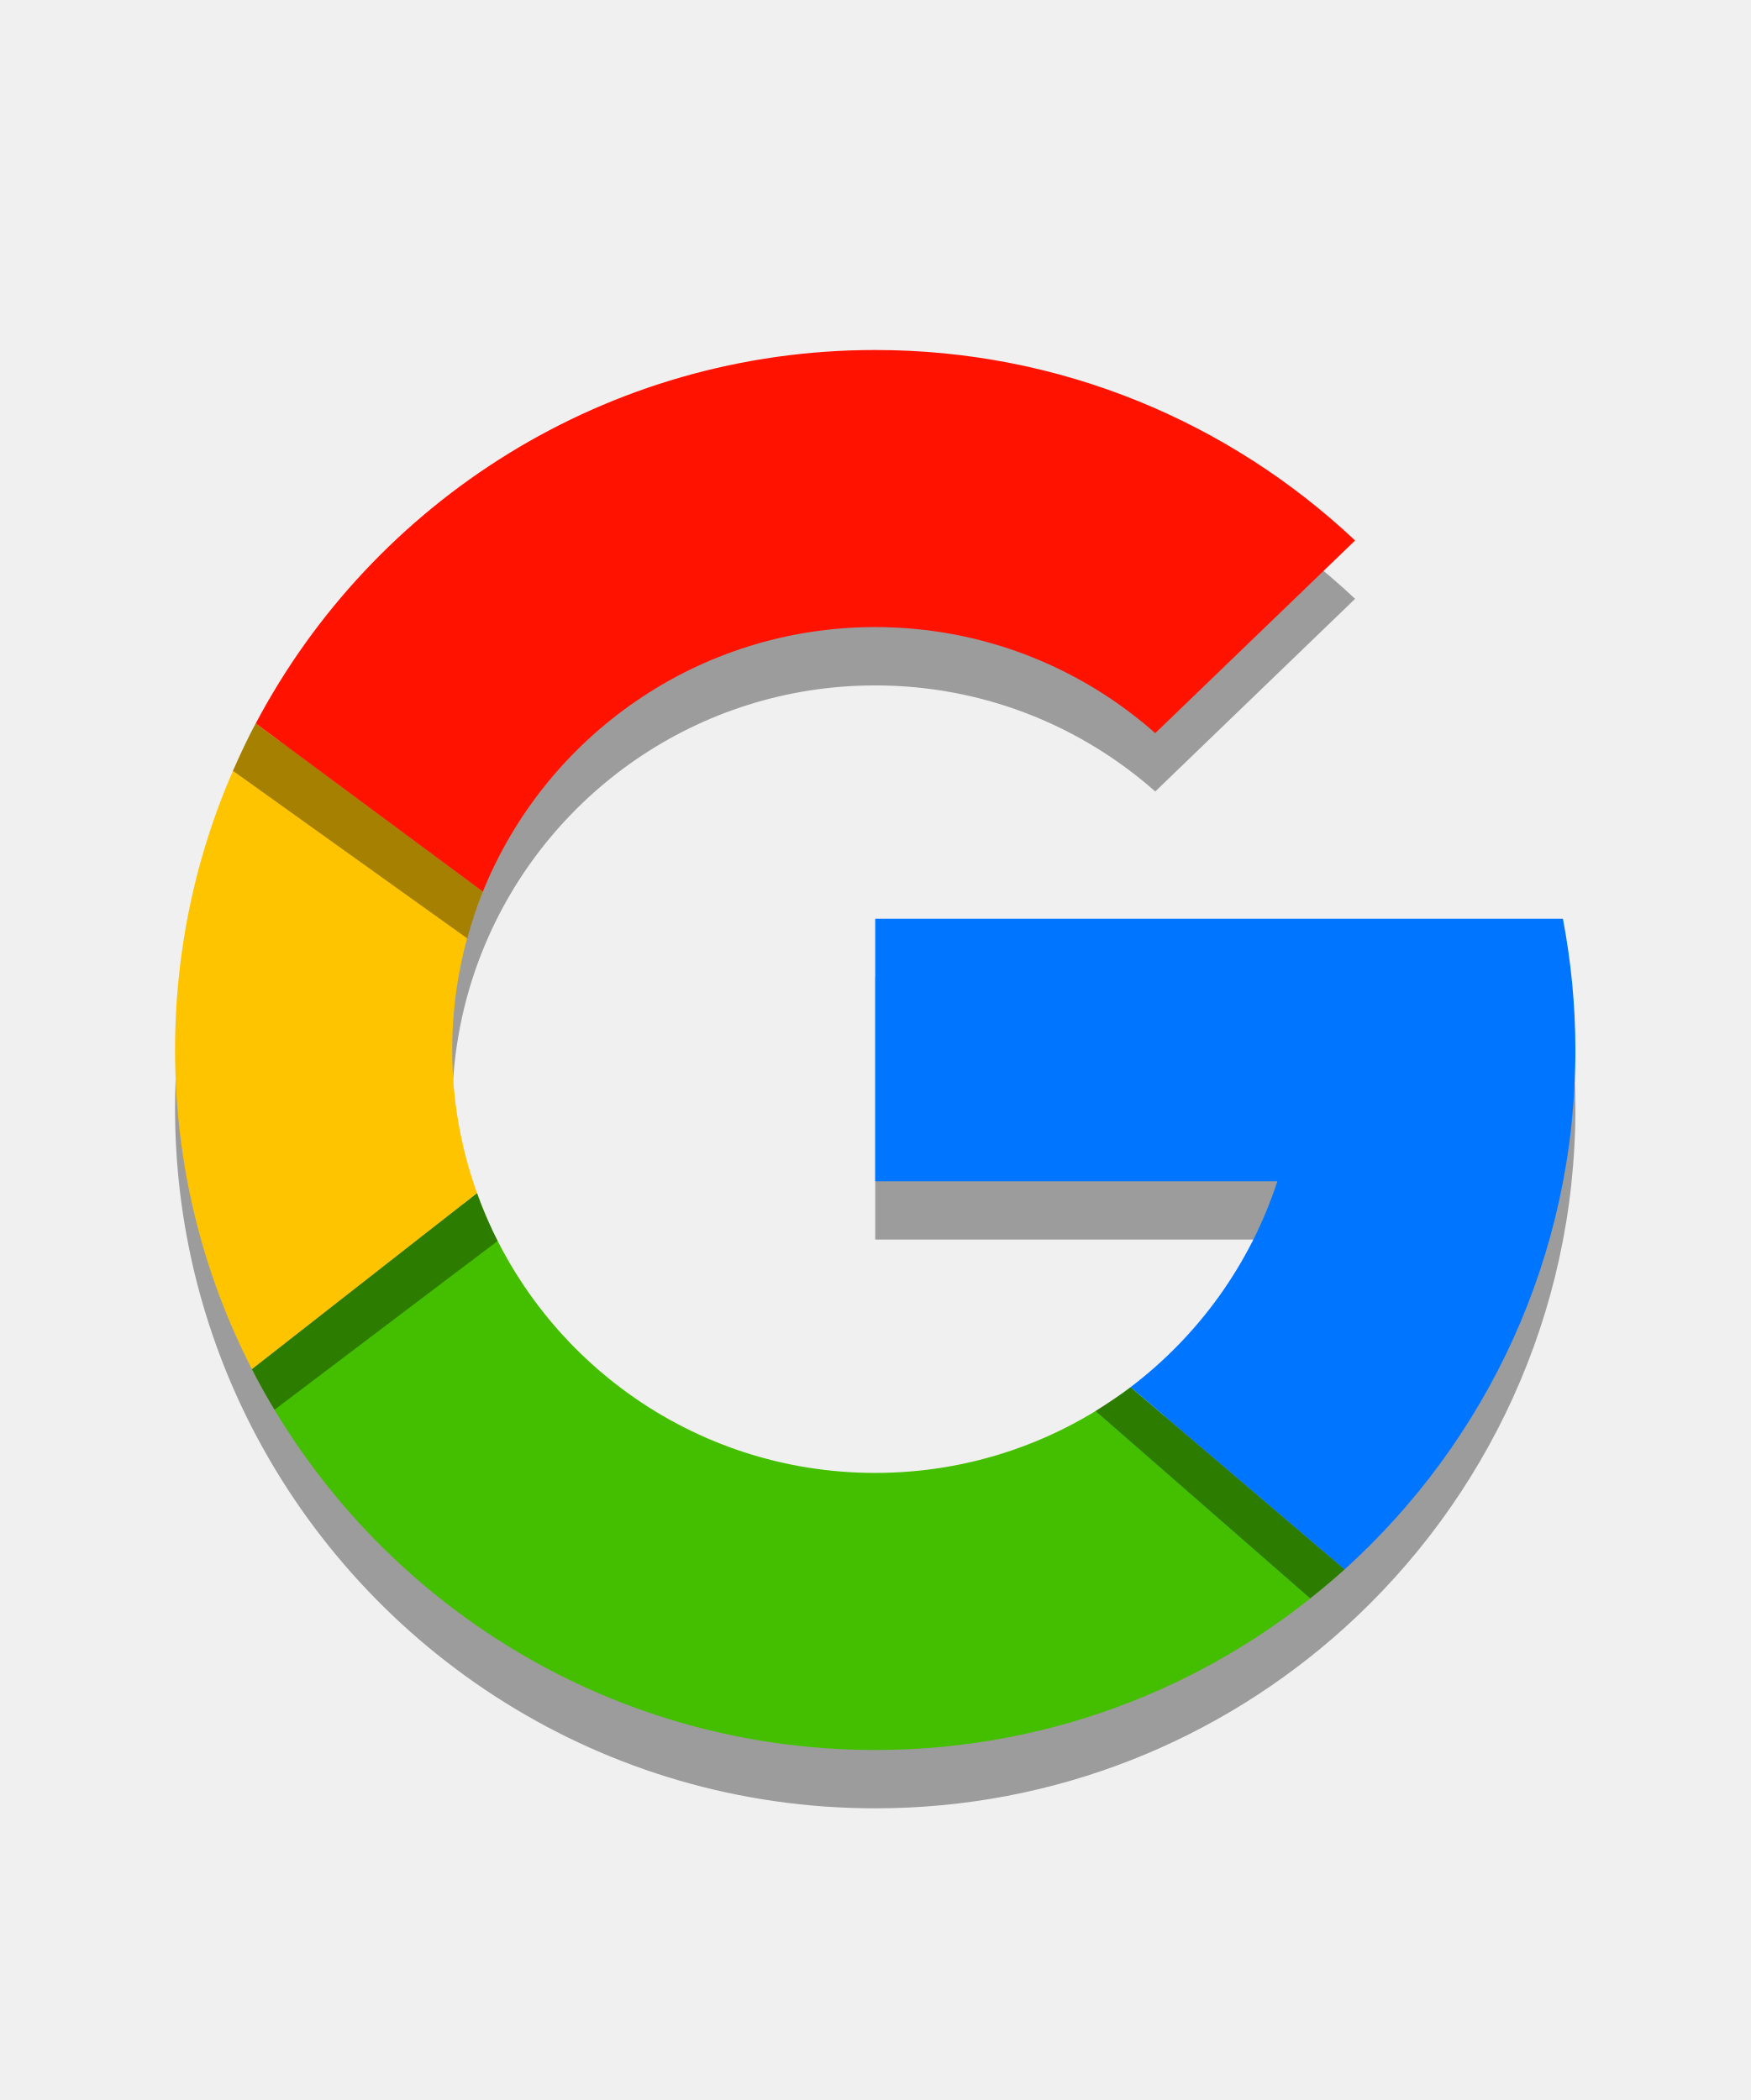
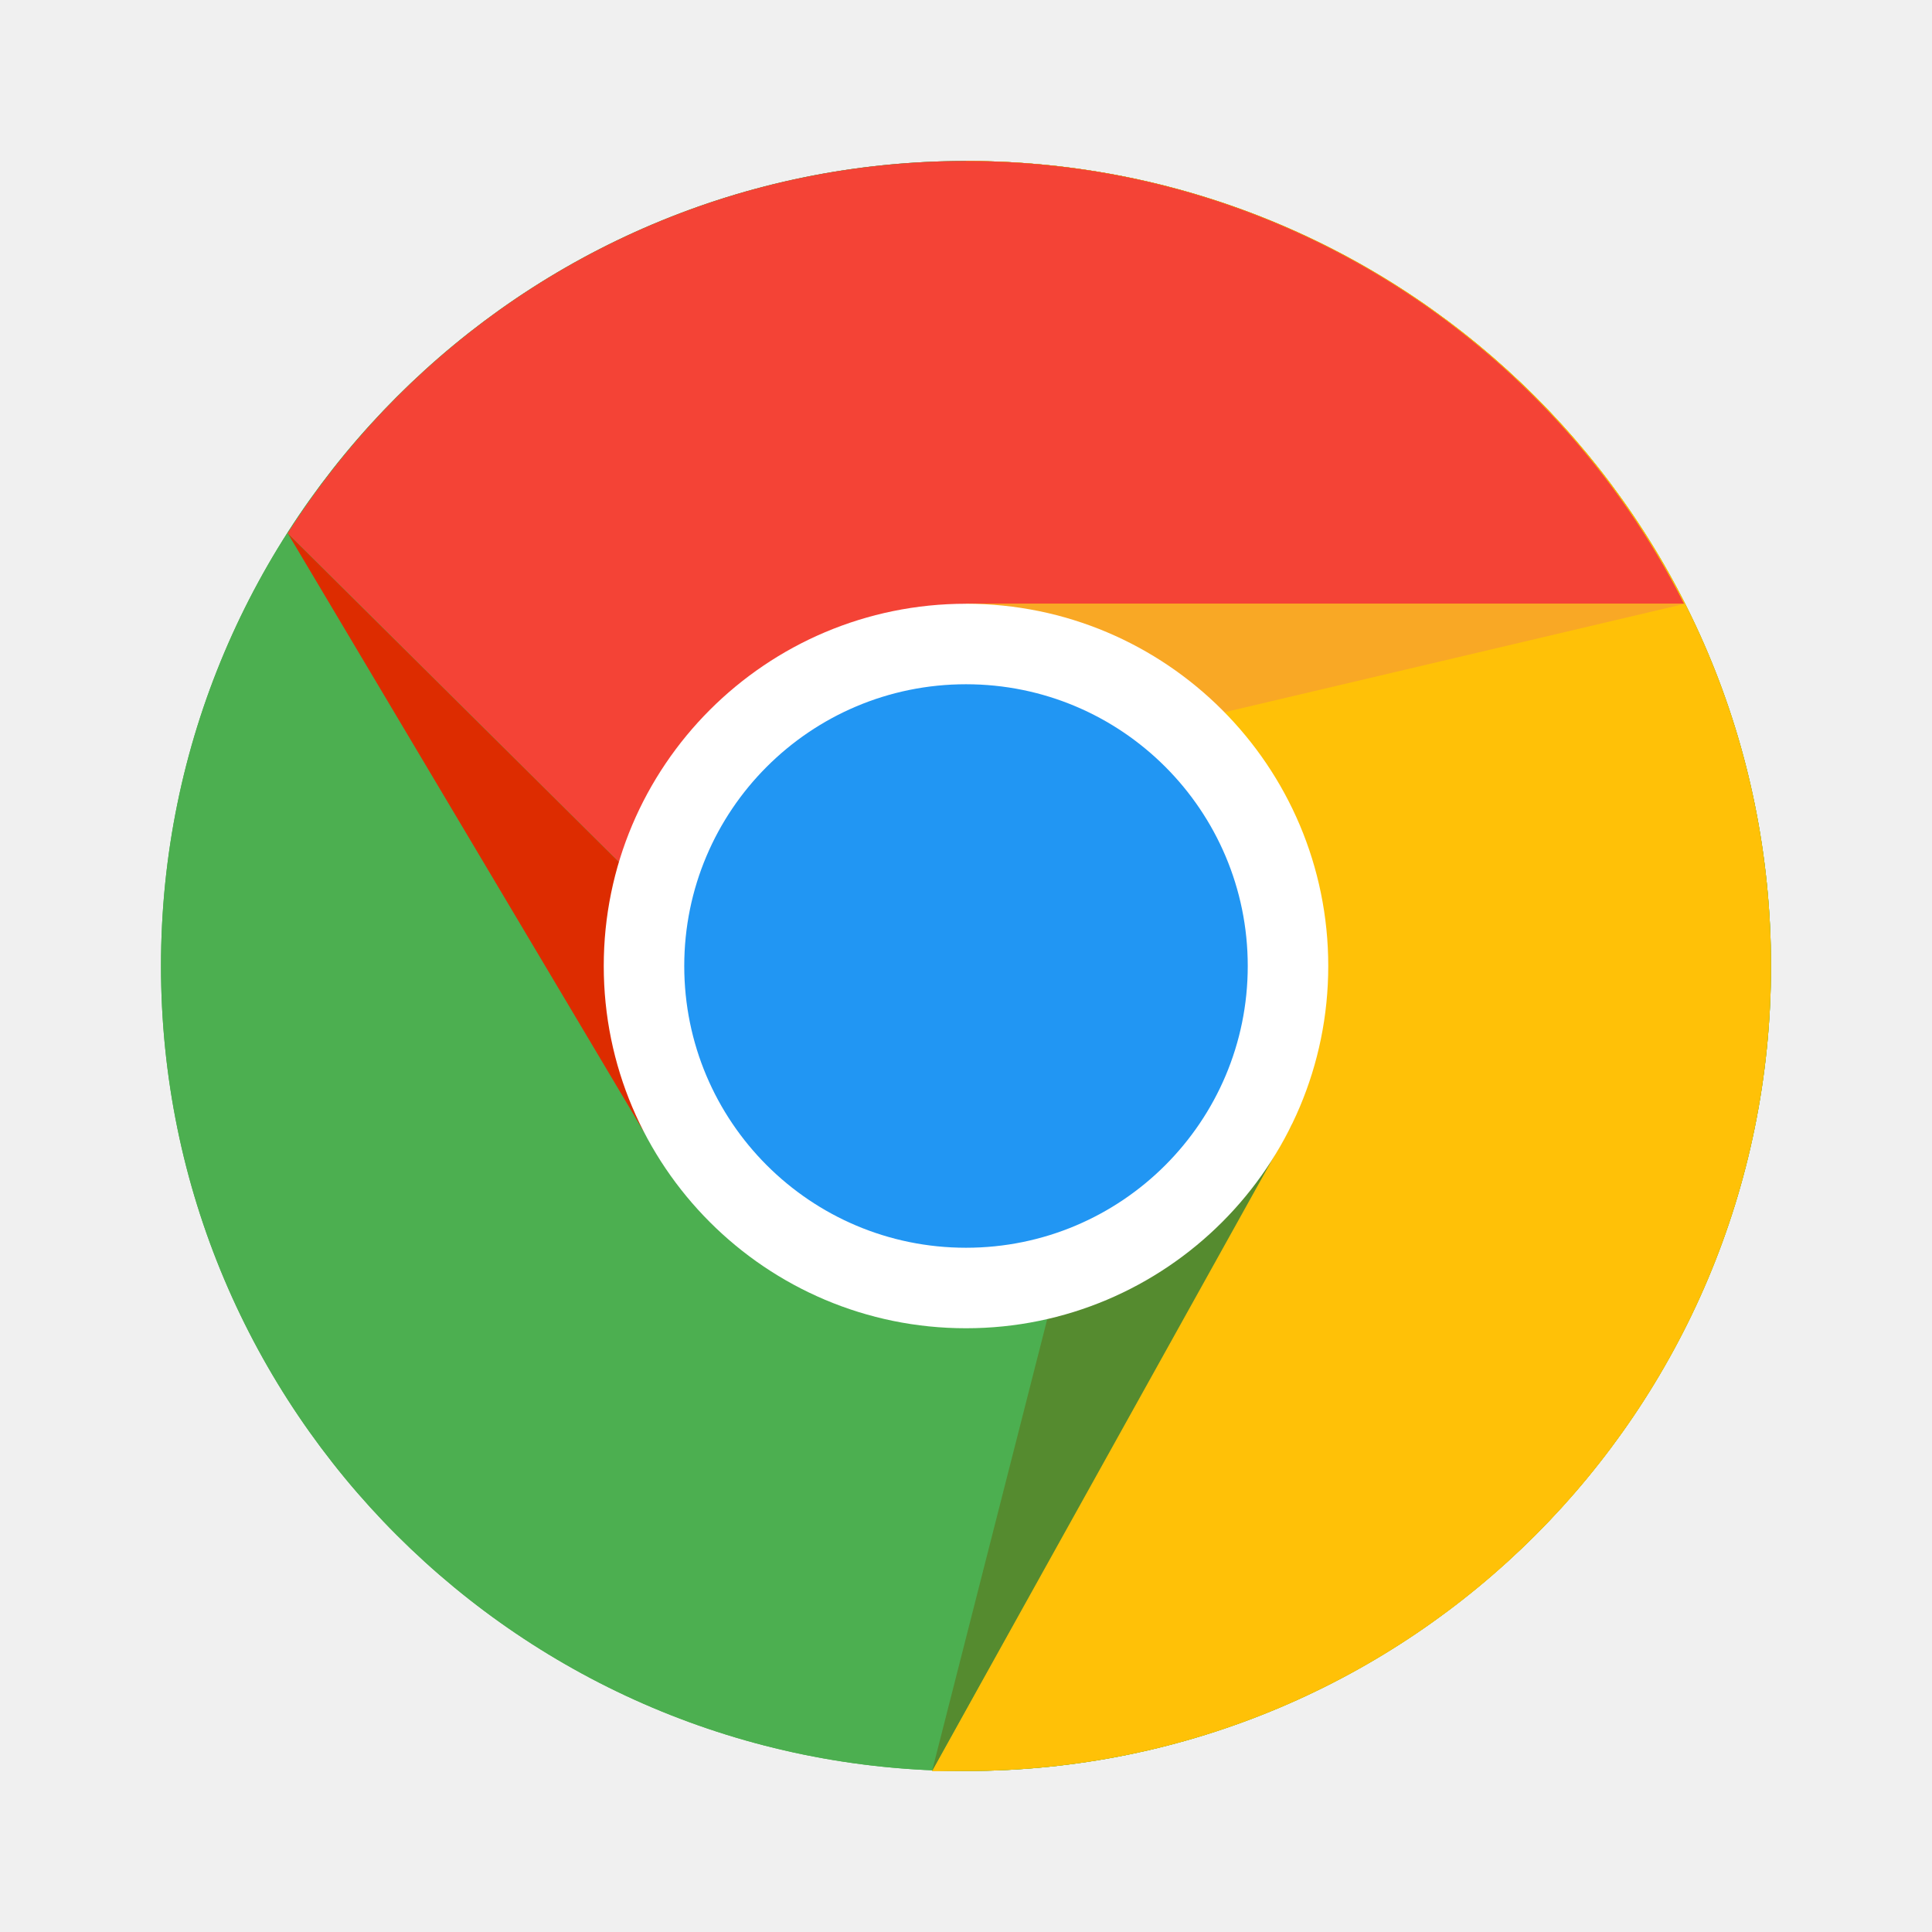
- <svg xmlns="http://www.w3.org/2000/svg" viewBox="0 0 120 120" width="50px" height="60px" baseProfile="basic">
-   <path d="M107.145,55H100H87.569H60v18h27.569c-1.852,5.677-5.408,10.585-10.063,14.118 C72.642,90.809,66.578,93,60,93c-12.574,0-23.278-8.002-27.299-19.191C31.6,70.745,31,67.443,31,64 c0-3.839,0.746-7.505,2.101-10.858C37.399,42.505,47.823,35,60,35c7.365,0,14.083,2.75,19.198,7.273l13.699-13.21 C84.305,20.969,72.736,16,60,16c-18.422,0-34.419,10.377-42.466,25.605C14,48.291,12,55.912,12,64c0,7.882,1.9,15.32,5.267,21.882 C25.223,101.389,41.372,112,60,112c12.382,0,23.668-4.688,32.182-12.386C101.896,90.831,108,78.128,108,64 C108,60.922,107.699,57.917,107.145,55z" opacity=".35" />
-   <path fill="#44bf00" d="M17.267,81.882C25.223,97.389,41.372,108,60,108c12.382,0,23.668-4.688,32.182-12.386L77.506,83.118 C72.642,86.809,66.577,89,60,89c-12.574,0-23.278-8.002-27.299-19.191L17.267,81.882z" />
-   <path d="M77.506,83.118c-0.684,0.553-1.685,1.158-2.398,1.638l14.711,12.846 c0.807-0.641,1.6-1.298,2.363-1.988L77.506,83.118z" opacity=".35" />
-   <path fill="#0075ff" d="M92.182,95.614C101.896,86.83,108,74.128,108,60c0-3.078-0.301-6.083-0.855-9H100H87.569H60v18 h27.569c-1.852,5.677-5.408,10.585-10.063,14.118L92.182,95.614z" />
-   <path d="M32.701,69.809L17.267,81.882c0.486,0.948,1.004,1.877,1.551,2.787l15.3-11.576 C33.63,72.181,33.05,70.804,32.701,69.809z" opacity=".35" />
-   <path fill="#ffc400" d="M17.267,81.882C13.9,75.32,12,67.882,12,60c0-8.088,2-15.709,5.534-22.395l15.568,11.537 C31.746,52.496,31,56.161,31,60c0,3.443,0.6,6.745,1.701,9.809L17.267,81.882z" />
-   <path d="M17.534,37.605c-0.482,0.844-1.169,2.36-1.564,3.251l16.059,11.491 c0.299-1.095,0.653-2.167,1.072-3.205L17.534,37.605z" opacity=".35" />
-   <path fill="#ff1200" d="M33.101,49.142C37.399,38.505,47.823,31,60,31c7.365,0,14.083,2.75,19.198,7.273l13.699-13.21 C84.305,16.969,72.736,12,60,12c-18.422,0-34.419,10.377-42.466,25.605L33.101,49.142z" />
+ <svg xmlns="http://www.w3.org/2000/svg" viewBox="0 0 48 48" width="48px" height="48px">
+   <path fill="#4caf50" d="M44,24c0,11.044-8.956,20-20,20S4,35.044,4,24S12.956,4,24,4S44,12.956,44,24z" />
+   <path fill="#ffc107" d="M24,4v20l8,4l-8.843,16c0.317,0,0.526,0,0.843,0c11.053,0,20-8.947,20-20S35.053,4,24,4z" />
+   <path fill="#4caf50" d="M44,24c0,11.044-8.956,20-20,20S4,35.044,4,24S12.956,4,24,4S44,12.956,44,24z" />
+   <path fill="#ffc107" d="M24,4v20l8,4l-8.843,16c0.317,0,0.526,0,0.843,0c11.053,0,20-8.947,20-20S35.053,4,24,4z" />
+   <path fill="#f44336" d="M41.84,15H24v13l-3-1L7.16,13.26H7.14C10.68,7.69,16.91,4,24,4C31.8,4,38.55,8.48,41.84,15z" />
+   <path fill="#dd2c00" d="M7.158,13.264l8.843,14.862L21,27L7.158,13.264z" />
+   <path fill="#558b2f" d="M23.157,44l8.934-16.059L28,25L23.157,44z" />
+   <path fill="#f9a825" d="M41.865,15H24l-1.579,4.58L41.865,15z" />
+   <path fill="#fff" d="M33,24c0,4.969-4.031,9-9,9s-9-4.031-9-9s4.031-9,9-9S33,19.031,33,24z" />
+   <path fill="#2196f3" d="M31,24c0,3.867-3.133,7-7,7s-7-3.133-7-7s3.133-7,7-7S31,20.133,31,24z" />
</svg>
